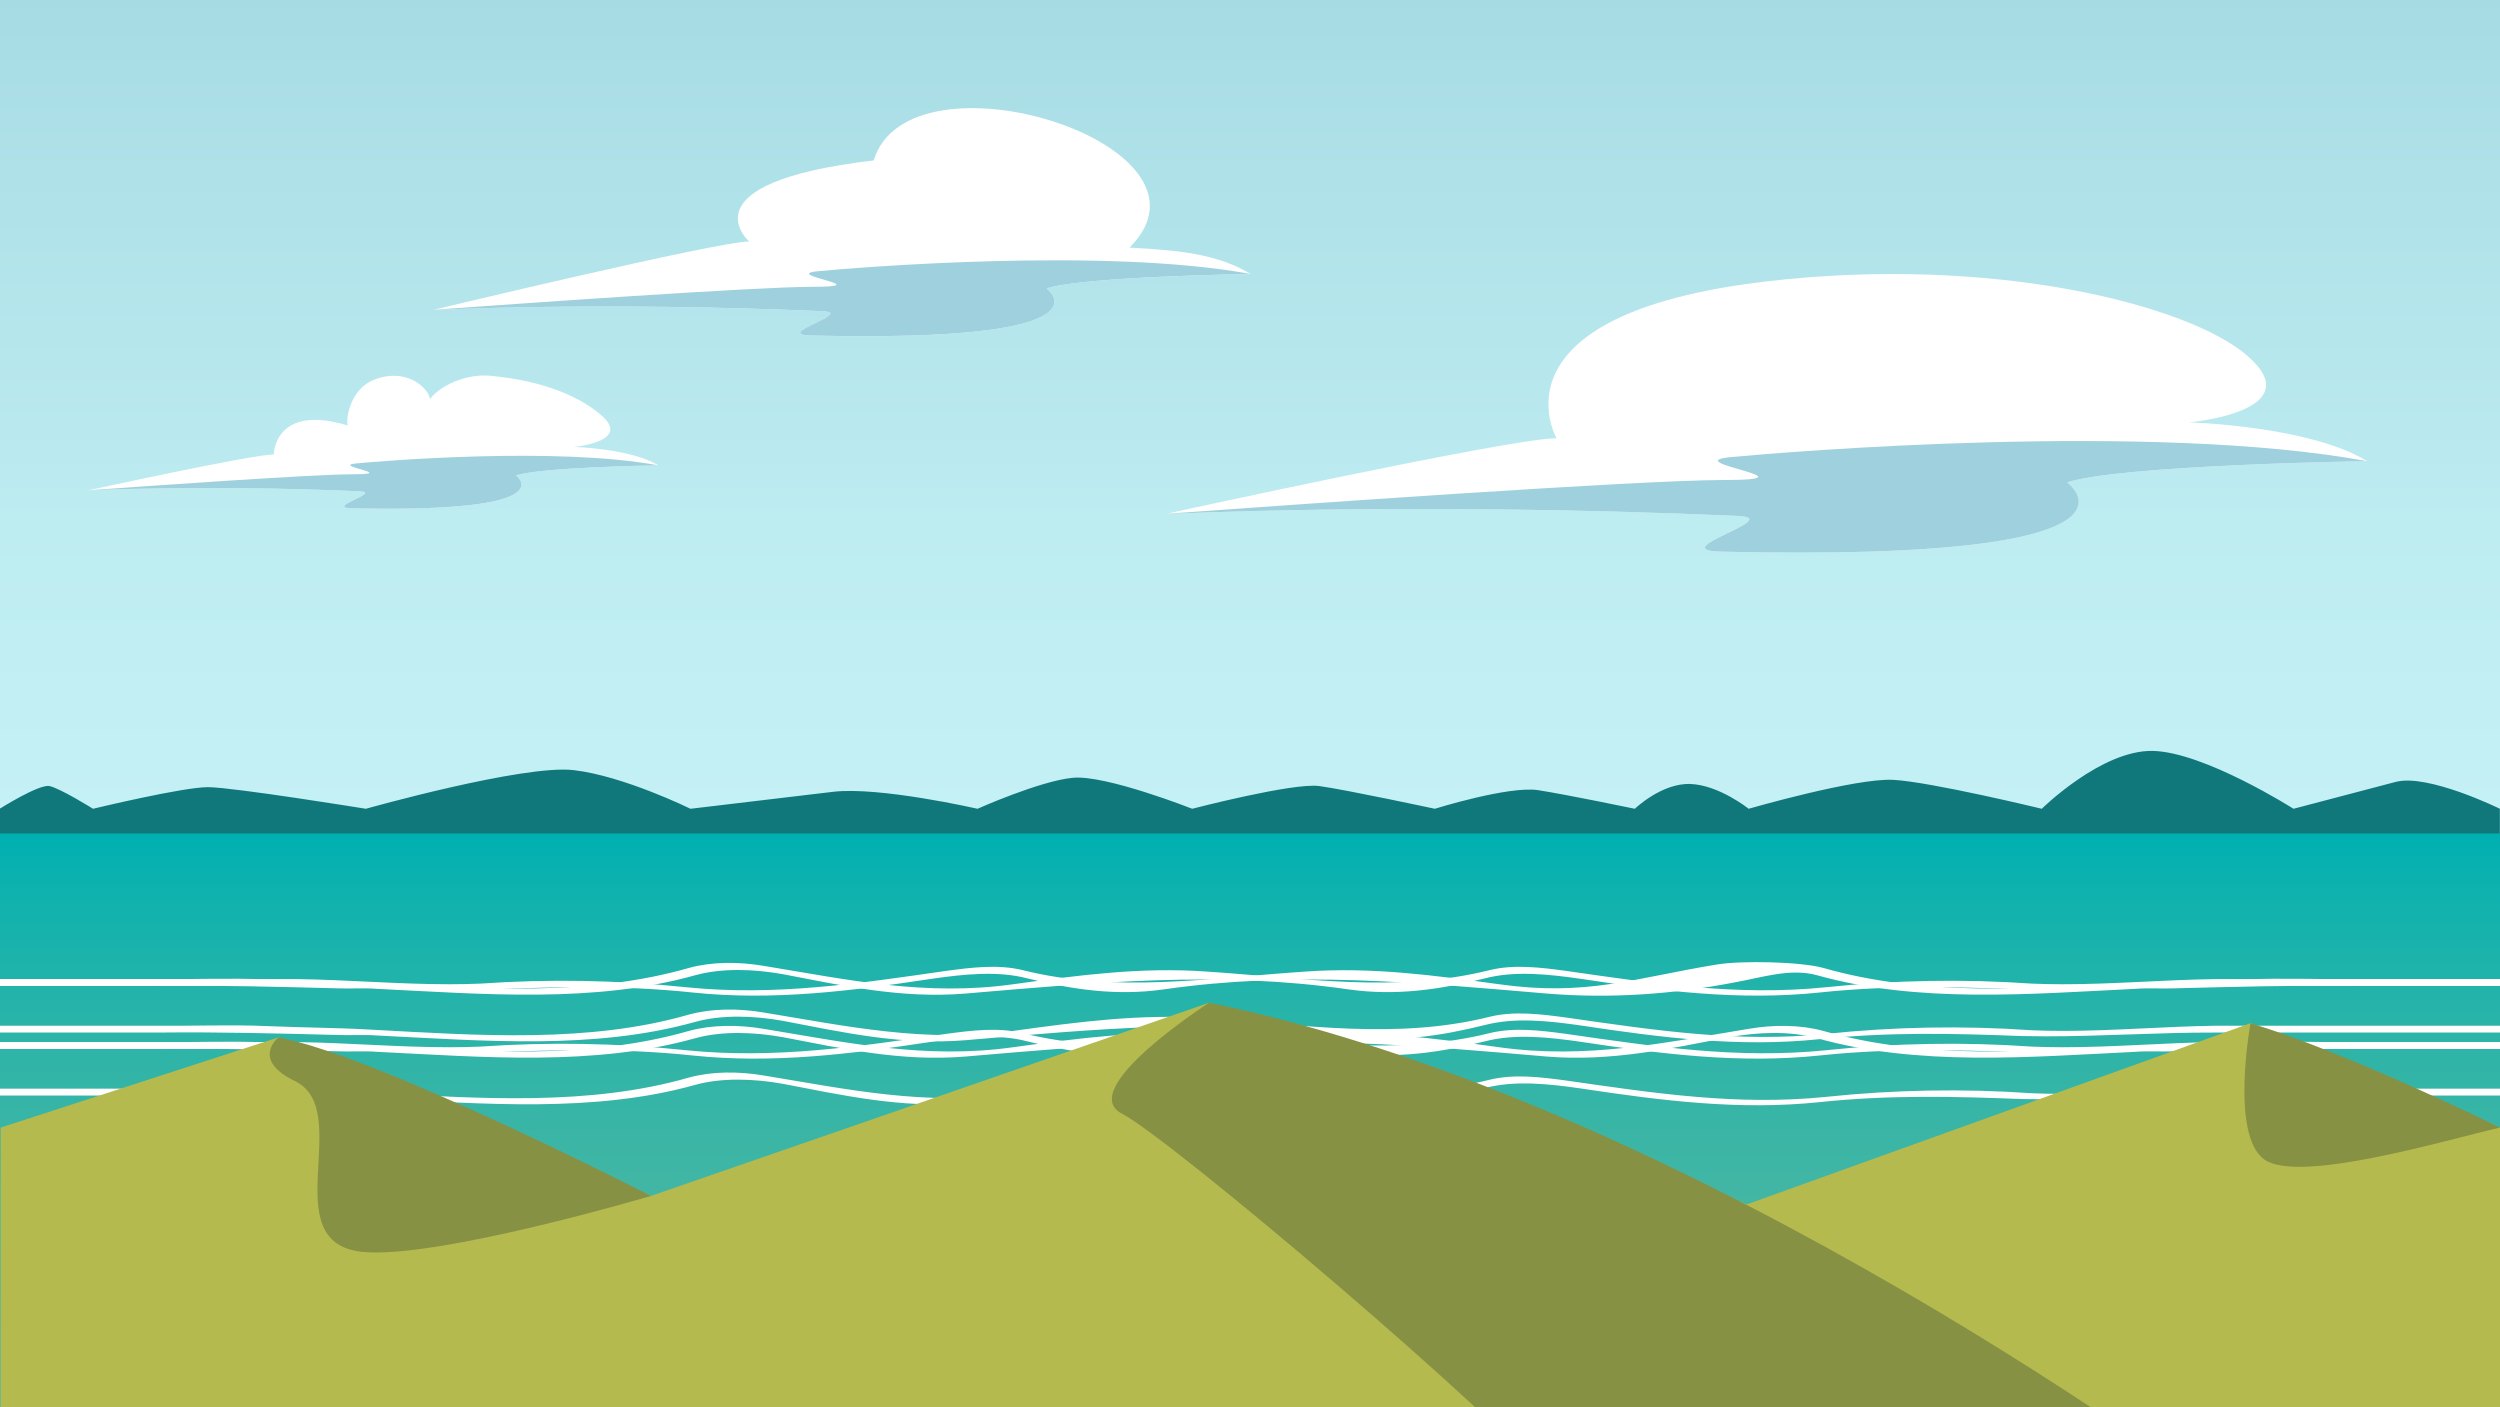
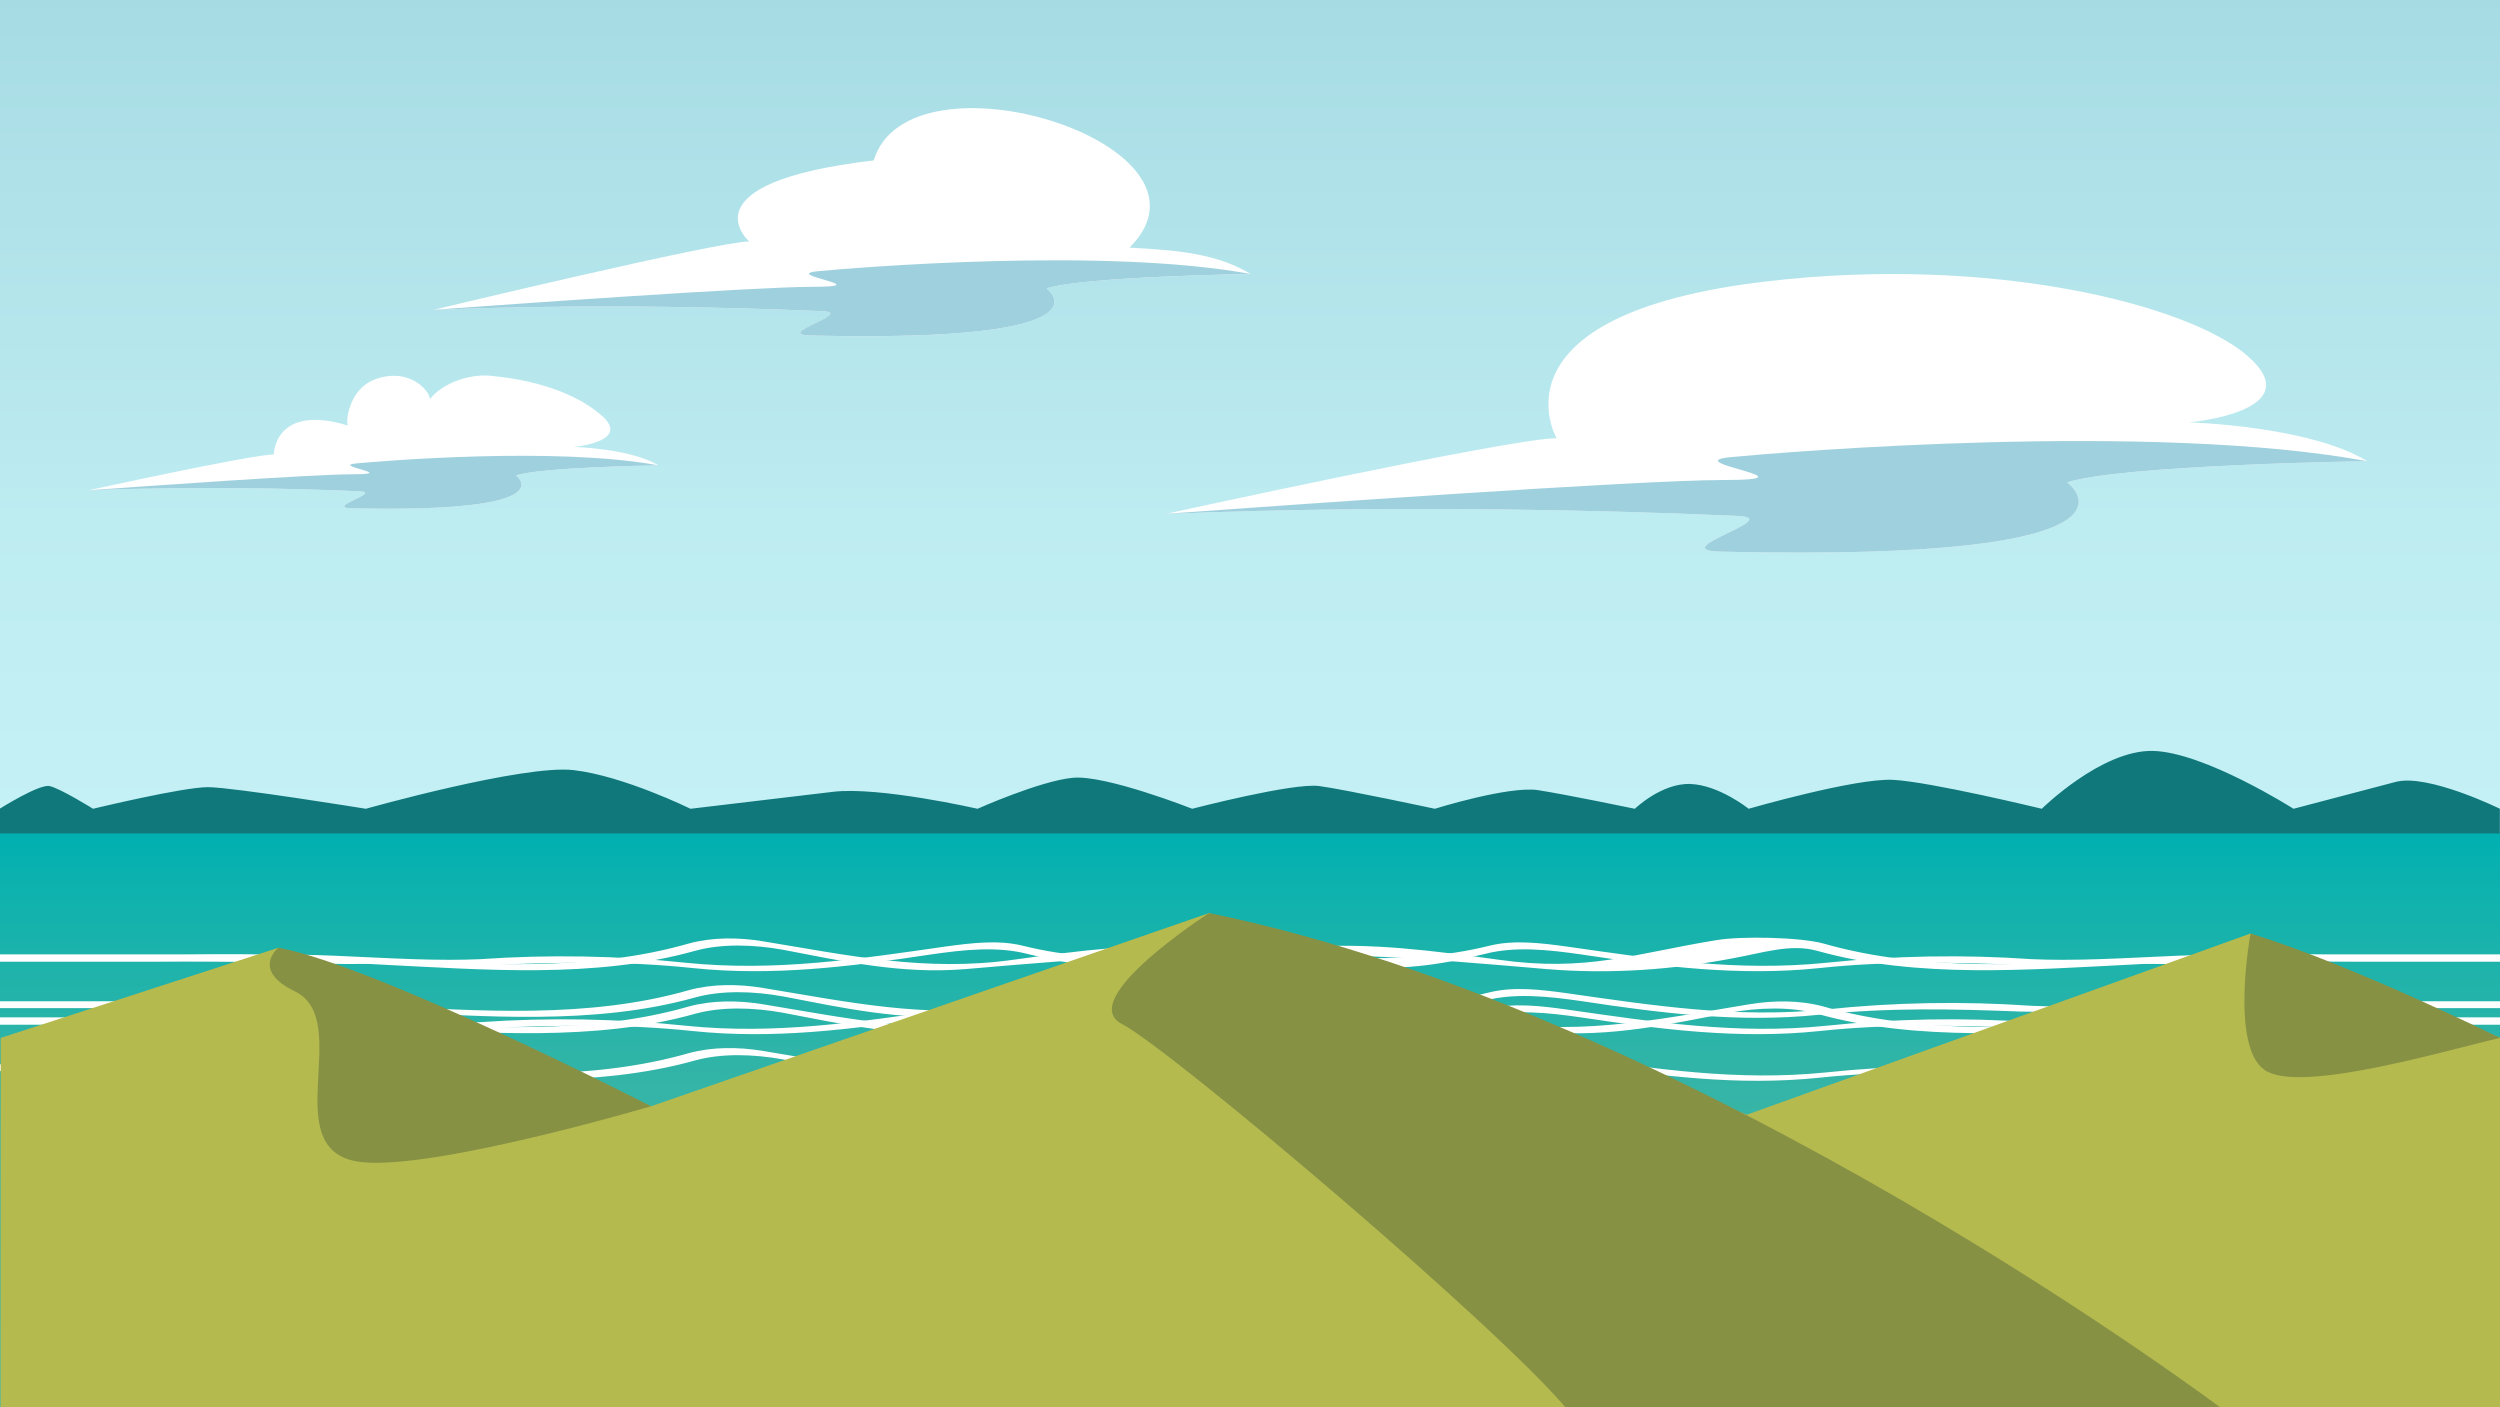
<svg xmlns="http://www.w3.org/2000/svg" width="1920" height="1080" viewBox="0 0 1920 1080">
  <defs>
    <linearGradient id="a" x1="957.099" y1="1130.553" x2="957.099" y2="-91.426" gradientUnits="userSpaceOnUse">
      <stop offset="0" stop-color="#cdf7fa" />
      <stop offset="0.298" stop-color="#c9f4f8" />
      <stop offset="0.597" stop-color="#bdecf1" />
      <stop offset="0.894" stop-color="#a9dde5" />
      <stop offset="1" stop-color="#a0d7e0" />
    </linearGradient>
    <linearGradient id="b" data-name="Unbenannter Verlauf 154" x1="957.099" y1="1130.553" x2="957.099" y2="640.097" gradientUnits="userSpaceOnUse">
      <stop offset="0" stop-color="#52b8a1" />
      <stop offset="0.221" stop-color="#4eb8a2" />
      <stop offset="0.442" stop-color="#42b6a4" />
      <stop offset="0.663" stop-color="#2eb4a8" />
      <stop offset="0.884" stop-color="#12b2ad" />
      <stop offset="1" stop-color="#00b0b1" />
    </linearGradient>
  </defs>
  <rect x="-28.68" y="-91.426" width="1971.558" height="1221.979" fill="url(#a)" />
  <path d="M1919.9,621.134s-55.19-27.152-80.006-20.629l-78.477,20.629s-68.783-43.707-108.2-44.431-85.136,44.431-85.136,44.431-85.307-20.7-114.144-22.216-110.978,22.216-110.978,22.216-22.717-18.249-44.8-19.042-42.6,19.042-42.6,19.042-51.8-10.779-74.211-14.282-79.4,14.282-79.4,14.282-68.7-14.746-88.782-17.455-97.543,17.455-97.543,17.455-66.381-26.183-91.654-23.8-73.206,23.8-73.206,23.8S675.311,603.886,639.8,608.11L530.281,621.134s-51.325-25.253-89.764-29.685S281,621.134,281,621.134s-102.029-16.527-121.246-16.6-88.3,16.6-88.3,16.6-25.5-15.869-33.5-17.455S-.255,621.134-.255,621.134v496.939H1919.9Z" fill="#10787b" />
  <rect x="-28.68" y="640.097" width="1971.558" height="490.457" fill="url(#b)" />
  <g>
    <path d="M1334.728,396.227c-255.006-11.131-440.34-1.356-440.34-1.356s265.966-58.308,301.082-58.308c0,0-55.135-95.052,161.077-120.433,173.287-20.342,323.68,17.633,369.259,56.957,49.871,43.026-44.559,51.272-44.559,51.272s92.7,2.713,136.736,29.832c0,0-188.019,2.712-230.414,16.272,0,0,84.193,61.347-266.045,53.21C1277.229,422.645,1371.648,397.839,1334.728,396.227Z" fill="#fff" />
    <path d="M1587.569,370.463c42-13.433,226.913-16.22,230.36-16.271-165.544-30.59-447.481-7.03-488.443-3.155-43,4.068,70.159,17.628-6.79,17.628-63.444,0-334.078,19.2-427.115,25.944l-1.193.262s185.334-9.775,440.34,1.356c36.92,1.612-57.5,26.418-13.2,27.446C1671.762,431.81,1587.569,370.463,1587.569,370.463Z" fill="#9fd0de" />
  </g>
  <g>
    <path d="M631.786,239.027c-173.447-7.571-299.5-.922-299.5-.922s219.19-52.668,243.075-52.668c0,0-51.426-44.978,95.634-62.241,27.194-89.612,276.018-12.22,196.487,66.949,23.882,1.806,63.049,1.845,93,20.291,0,0-127.884,1.844-156.72,11.067,0,0,57.265,41.726-180.954,36.192C592.677,257,656.9,240.124,631.786,239.027Z" fill="#fff" />
    <path d="M803.76,221.5c28.567-9.137,154.338-11.032,156.683-11.067-112.6-20.807-304.362-4.782-332.222-2.146-29.248,2.767,47.72,11.99-4.619,11.99-43.152,0-227.228,13.062-290.509,17.647l-.812.178s126.058-6.649,299.5.922c25.112,1.1-39.109,17.968-8.98,18.668C861.025,263.229,803.76,221.5,803.76,221.5Z" fill="#9fd0de" />
  </g>
  <g>
    <path d="M276.315,377.318c-120.963-5.28-208.877-.643-208.877-.643s126.162-27.658,142.82-27.658c0,0,.416-39.345,56.843-22.237-1.7-4.073,1.447-27.39,19.563-34.891,23.947-9.915,41.624,4.749,43.663,14.525,7.478-10.184,27.545-19.561,46.23-17.826,45.195,4.2,71.256,18.23,85.267,30.318,23.656,20.41-21.136,24.322-21.136,24.322s43.97,1.287,64.861,14.151c0,0-89.188,1.286-109.3,7.718,0,0,39.938,29.1-126.2,25.241C249.04,389.85,293.828,378.083,276.315,377.318Z" fill="#fff" />
    <path d="M396.25,365.1c19.924-6.372,107.637-7.694,109.273-7.718-78.526-14.511-212.265-3.335-231.694-1.5-20.4,1.93,33.28,8.362-3.222,8.362-30.094,0-158.47,9.11-202.6,12.307l-.566.124s87.914-4.637,208.877.643c17.513.765-27.275,12.532-6.263,13.02C436.188,394.2,396.25,365.1,396.25,365.1Z" fill="#9fd0de" />
  </g>
  <g>
    <g>
-       <path d="M1950.485,757.18H1808.076c-46.152-.549-91.7.658-137.931,1.865-10.2.4-20.4-.4-30.593.4-81.582,4.023-166.563,11.265-244.066-10.459-20.4-5.633-41.7,1.639-64.132,5.662-46.229,8.85-94.272,12.44-143.221,8.416-99.938-8.447-193.757-17.7-294.374-3.216-36.712,5.23-70.7,0-104.7-8.448-23.115-6.035-48.949-3.219-74.1.4-61.186,9.254-121.013,16.9-182.879,10.461-53.028-5.633-103.337-4.426-154.994-2.409q-9.323.217-18.623.22c-43.431.041-86.9-3.022-130.667-2.9H-21.073v-5.25H223.385c1.646.007,3.174.013,4.753.022,39.133.547,78.231,3.991,117.323,3.96,7.819-.007,15.637-.152,23.456-.486a909.432,909.432,0,0,1,158.4,2.814c67.985,6.84,131.211-2.817,198.515-12.471,20.4-2.817,40.791-5.229,59.147-.8,72.064,18.1,144.128,6.035,217.551,1.207,50.309-3.621,98.578,2.817,148.207,9.655,67.985,9.655,103.564-4.567,167.469-15.025,19.036-3.22,64.359-2.274,82.035,2.554,76.823,22.126,161.124,16.092,242.706,11.667,27.194-1.61,54.388-1.61,81.582-2.817,27.874-1.206,55.747,0,83.543-.275h142.409Z" fill="#fff" />
-       <path d="M-21.073,757.18H121.336c46.152-.549,91.7.658,137.931,1.865,10.2.4,20.395-.4,30.593.4,81.582,4.023,166.563,11.265,244.066-10.459,20.395-5.633,44.869-4.828,67.3-.805,46.23,8.85,91.1,18.907,140.049,14.883,99.938-8.447,193.757-17.7,294.374-3.216,36.712,5.23,70.7,0,104.7-8.448,23.114-6.035,48.949-3.219,74.1.4,61.186,9.254,121.013,16.9,182.879,10.461,53.028-5.633,103.337-4.426,154.993-2.409q9.324.217,18.624.22c43.43.041,86.9-3.022,130.667-2.9h248.869v-5.25H1706.028c-1.647.007-3.175.013-4.754.022-39.133.547-78.231,3.991-117.324,3.96-7.818-.007-15.636-.152-23.455-.486a909.432,909.432,0,0,0-158.4,2.814c-67.985,6.84-131.211-2.817-198.516-12.471-20.395-2.817-40.79-5.229-59.146-.8-72.064,18.1-144.128,6.035-217.552,1.207-50.308-3.621-98.577,2.817-148.206,9.655-67.985,9.655-128.492-3.621-192.4-14.079-19.036-3.22-39.431-3.22-57.107,1.608-76.823,22.126-161.124,16.092-242.706,11.667-27.194-1.61-54.388-1.61-81.582-2.817-27.874-1.206-55.747,0-83.543-.275H-21.073Z" fill="#fff" />
-       <path d="M-21.073,793.007H121.336c46.152-.55,91.7.658,137.931,1.865,10.2.4,20.395-.4,30.593.4,81.582,4.023,166.563,11.263,244.066-10.46,20.395-5.633,44.869-4.829,67.3-.805,46.23,8.85,91.1,18.908,140.049,14.884,99.938-8.448,193.757-17.7,294.374-3.218,36.712,5.231,70.7,0,104.7-8.447,23.114-6.035,48.949-3.219,74.1.4,61.186,9.255,121.013,16.9,182.879,10.462,53.028-5.634,103.337-4.426,154.993-2.409q9.324.217,18.624.22c43.43.041,86.9-3.023,130.667-2.9h248.869v-5.25H1706.028c-1.647.007-3.175.012-4.754.021-39.133.547-78.231,3.992-117.324,3.961-7.818-.007-15.636-.153-23.455-.487a909.433,909.433,0,0,0-158.4,2.815c-67.985,6.84-131.211-2.816-198.516-12.471-20.395-2.817-40.79-5.229-59.146-.8-72.064,18.1-144.128,6.036-217.552,1.207-50.308-3.621-98.577,2.817-148.206,9.655-67.985,9.655-128.492-3.621-192.4-14.079-19.036-3.22-39.431-3.22-57.107,1.608-76.823,22.126-161.124,16.093-242.706,11.666-27.194-1.609-54.388-1.609-81.582-2.816-27.874-1.205-55.747,0-83.543-.275H-21.073Z" fill="#fff" />
+       <path d="M1950.485,738.4H1808.076c-46.152-.549-91.7.658-137.931,1.865-10.2.4-20.4-.4-30.593.4-81.582,4.023-166.563,11.264-244.066-10.459-20.4-5.634-41.7,1.638-64.132,5.662-46.229,8.849-94.272,12.44-143.221,8.416-99.938-8.448-193.757-17.7-294.374-3.217-36.712,5.23-70.7,0-104.7-8.448-23.115-6.035-48.949-3.219-74.1.4-61.186,9.254-121.013,16.9-182.879,10.461-53.028-5.633-103.337-4.426-154.994-2.409q-9.323.219-18.623.22c-43.431.041-86.9-3.022-130.667-2.895H-21.073v-5.25H223.385c1.646.008,3.174.013,4.753.022,39.133.547,78.231,3.991,117.323,3.96,7.819-.007,15.637-.152,23.456-.486a909.335,909.335,0,0,1,158.4,2.815c67.985,6.839,131.211-2.817,198.515-12.471,20.4-2.817,40.791-5.229,59.147-.8,72.064,18.1,144.128,6.035,217.551,1.206,50.309-3.62,98.578,2.818,148.207,9.655,67.985,9.655,103.564-4.567,167.469-15.025,19.036-3.22,64.359-2.274,82.035,2.554,76.823,22.126,161.124,16.093,242.706,11.667,27.194-1.609,54.388-1.609,81.582-2.817,27.874-1.205,55.747,0,83.543-.275h142.409Z" fill="#fff" />
+       <path d="M-21.073,738.4H121.336c46.152-.549,91.7.658,137.931,1.865,10.2.4,20.395-.4,30.593.4,81.582,4.023,166.563,11.264,244.066-10.459,20.395-5.634,44.869-4.829,67.3-.806,46.23,8.85,91.1,18.908,140.049,14.884,99.938-8.448,193.757-17.7,294.374-3.217,36.712,5.23,70.7,0,104.7-8.448,23.114-6.035,48.949-3.219,74.1.4,61.186,9.254,121.013,16.9,182.879,10.461,53.028-5.633,103.337-4.426,154.993-2.409q9.324.219,18.624.22c43.43.041,86.9-3.022,130.667-2.895h248.869v-5.25H1706.028c-1.647.008-3.175.013-4.754.022-39.133.547-78.231,3.991-117.324,3.96-7.818-.007-15.636-.152-23.455-.486a909.335,909.335,0,0,0-158.4,2.815c-67.985,6.839-131.211-2.817-198.516-12.471-20.395-2.817-40.79-5.229-59.146-.8-72.064,18.1-144.128,6.035-217.552,1.206-50.308-3.62-98.577,2.818-148.206,9.655-67.985,9.655-128.492-3.621-192.4-14.079-19.036-3.22-39.431-3.22-57.107,1.608-76.823,22.126-161.124,16.093-242.706,11.667-27.194-1.609-54.388-1.609-81.582-2.817-27.874-1.205-55.747,0-83.543-.275H-21.073Z" fill="#fff" />
+       <path d="M-21.073,774.225H121.336c46.152-.55,91.7.658,137.931,1.864,10.2.4,20.395-.4,30.593.4,81.582,4.023,166.563,11.264,244.066-10.46,20.395-5.633,44.869-4.828,67.3-.8,46.23,8.849,91.1,18.907,140.049,14.883,99.938-8.447,193.757-17.7,294.374-3.217,36.712,5.23,70.7,0,104.7-8.448,23.114-6.035,48.949-3.218,74.1.4,61.186,9.254,121.013,16.9,182.879,10.461,53.028-5.633,103.337-4.425,154.993-2.409q9.324.217,18.624.221c43.43.04,86.9-3.023,130.667-2.895h248.869v-5.25H1706.028c-1.647.007-3.175.012-4.754.02-39.133.548-78.231,3.993-117.324,3.961-7.818-.007-15.636-.152-23.455-.486a909.432,909.432,0,0,0-158.4,2.814c-67.985,6.84-131.211-2.816-198.516-12.471-20.395-2.816-40.79-5.228-59.146-.8-72.064,18.1-144.128,6.035-217.552,1.207-50.308-3.622-98.577,2.816-148.206,9.655-67.985,9.654-128.492-3.622-192.4-14.079-19.036-3.221-39.431-3.221-57.107,1.607-76.823,22.126-161.124,16.093-242.706,11.666-27.194-1.609-54.388-1.609-81.582-2.816-27.874-1.205-55.747,0-83.543-.274H-21.073Z" fill="#fff" />
    </g>
    <g>
-       <path d="M1950.485,805.547H1808.076c-46.152-.55-91.7.657-137.931,1.865-10.2.4-20.4-.4-30.593.4-81.582,4.024-166.563,11.265-244.066-10.459-20.4-5.632-44.869-4.828-67.305-.8-46.229,8.85-91.1,18.906-140.048,14.883-99.938-8.448-193.757-17.7-294.374-3.217-36.712,5.231-70.7,0-104.7-8.447-23.115-6.036-48.949-3.219-74.1.4-61.186,9.254-121.013,16.9-182.879,10.461C479.052,805,428.743,806.2,377.086,808.222q-9.323.216-18.623.22c-43.431.04-86.9-3.023-130.667-2.895H-21.073V800.3H223.385c1.646.006,3.174.012,4.753.021,39.133.547,78.231,3.992,117.324,3.96,7.818-.006,15.636-.152,23.455-.486a909.53,909.53,0,0,1,158.4,2.814c67.985,6.841,131.211-2.816,198.515-12.471,20.4-2.816,40.791-5.228,59.147-.8,72.064,18.1,144.128,6.035,217.551,1.207,50.309-3.621,98.578,2.816,148.207,9.655,67.985,9.654,128.491-3.622,192.4-14.079,19.036-3.221,39.431-3.221,57.107,1.608,76.823,22.125,161.124,16.091,242.706,11.666,27.194-1.61,54.388-1.61,81.582-2.817,27.874-1.205,55.747,0,83.543-.274h142.409Z" fill="#fff" />
-       <path d="M-21.073,805.547H121.336c46.152-.55,91.7.657,137.931,1.865,10.2.4,20.395-.4,30.593.4,81.582,4.024,166.563,11.265,244.066-10.459,20.395-5.632,44.869-4.828,67.3-.8,46.23,8.85,91.1,18.906,140.049,14.883,99.938-8.448,193.757-17.7,294.374-3.217,36.712,5.231,70.7,0,104.7-8.447,23.114-6.036,48.949-3.219,74.1.4,61.186,9.254,121.013,16.9,182.879,10.461,53.028-5.633,103.337-4.426,154.993-2.408q9.324.216,18.624.22c43.43.04,86.9-3.023,130.667-2.895h248.869V800.3H1706.028c-1.647.006-3.175.012-4.754.021-39.133.547-78.231,3.992-117.324,3.96-7.818-.006-15.636-.152-23.455-.486a909.53,909.53,0,0,0-158.4,2.814c-67.985,6.841-131.211-2.816-198.516-12.471-20.395-2.816-40.79-5.228-59.146-.8-72.064,18.1-144.128,6.035-217.552,1.207-50.308-3.621-98.577,2.816-148.206,9.655-67.985,9.654-128.492-3.622-192.4-14.079-19.036-3.221-39.431-3.221-57.107,1.608-76.823,22.125-161.124,16.091-242.706,11.666-27.194-1.61-54.388-1.61-81.582-2.817-27.874-1.205-55.747,0-83.543-.274H-21.073Z" fill="#fff" />
-       <path d="M-21.073,841.373H121.336c46.152-.549,91.7.658,137.931,1.865,10.2.4,20.395-.4,30.593.4,81.582,4.024,166.563,11.264,244.066-10.46,20.395-5.633,44.869-4.828,67.3-.805,46.23,8.851,91.1,18.908,140.049,14.884,99.938-8.448,193.757-17.7,294.374-3.217,36.712,5.231,70.7,0,104.7-8.448,23.114-6.035,48.949-3.219,74.1.4,61.186,9.254,121.013,16.9,182.879,10.461,53.028-5.633,103.337-4.426,154.993-2.409q9.324.217,18.624.22c43.43.041,86.9-3.022,130.667-2.895h248.869v-5.25H1706.028c-1.647.008-3.175.013-4.754.022-39.133.547-78.231,3.992-117.324,3.96-7.818-.007-15.636-.152-23.455-.486a909.335,909.335,0,0,0-158.4,2.815c-67.985,6.84-131.211-2.817-198.516-12.471-20.395-2.817-40.79-5.23-59.146-.806-72.064,18.1-144.128,6.036-217.552,1.207-50.308-3.62-98.577,2.817-148.206,9.655-67.985,9.655-128.492-3.62-192.4-14.079-19.036-3.22-39.431-3.22-57.107,1.608-76.823,22.126-161.124,16.093-242.706,11.667-27.194-1.61-54.388-1.61-81.582-2.816-27.874-1.206-55.747,0-83.543-.276H-21.073Z" fill="#fff" />
+       <path d="M1950.485,786.764H1808.076c-46.152-.549-91.7.657-137.931,1.865-10.2.4-20.4-.4-30.593.4-81.582,4.024-166.563,11.264-244.066-10.459-20.4-5.633-44.869-4.829-67.305-.8-46.229,8.85-91.1,18.907-140.048,14.884-99.938-8.448-193.757-17.7-294.374-3.218-36.712,5.231-70.7,0-104.7-8.447-23.115-6.036-48.949-3.219-74.1.4-61.186,9.254-121.013,16.9-182.879,10.462-53.028-5.633-103.337-4.427-154.994-2.409q-9.323.217-18.623.22c-43.431.04-86.9-3.023-130.667-2.895H-21.073v-5.25H223.385c1.646.007,3.174.012,4.753.021,39.133.547,78.231,3.992,117.324,3.96,7.818-.006,15.636-.152,23.455-.486a909.433,909.433,0,0,1,158.4,2.815c67.985,6.84,131.211-2.816,198.515-12.471,20.4-2.817,40.791-5.229,59.147-.8,72.064,18.1,144.128,6.036,217.551,1.207,50.309-3.621,98.578,2.817,148.207,9.655,67.985,9.654,128.491-3.621,192.4-14.079,19.036-3.22,39.431-3.22,57.107,1.608,76.823,22.125,161.124,16.092,242.706,11.666,27.194-1.609,54.388-1.609,81.582-2.816,27.874-1.205,55.747,0,83.543-.275h142.409Z" fill="#fff" />
+       <path d="M-21.073,786.764H121.336c46.152-.549,91.7.657,137.931,1.865,10.2.4,20.395-.4,30.593.4,81.582,4.024,166.563,11.264,244.066-10.459,20.395-5.633,44.869-4.829,67.3-.8,46.23,8.85,91.1,18.907,140.049,14.884,99.938-8.448,193.757-17.7,294.374-3.218,36.712,5.231,70.7,0,104.7-8.447,23.114-6.036,48.949-3.219,74.1.4,61.186,9.254,121.013,16.9,182.879,10.462,53.028-5.633,103.337-4.427,154.993-2.409q9.324.217,18.624.22c43.43.04,86.9-3.023,130.667-2.895h248.869v-5.25H1706.028c-1.647.007-3.175.012-4.754.021-39.133.547-78.231,3.992-117.324,3.96-7.818-.006-15.636-.152-23.455-.486a909.433,909.433,0,0,0-158.4,2.815c-67.985,6.84-131.211-2.816-198.516-12.471-20.395-2.817-40.79-5.229-59.146-.8-72.064,18.1-144.128,6.036-217.552,1.207-50.308-3.621-98.577,2.817-148.206,9.655-67.985,9.654-128.492-3.621-192.4-14.079-19.036-3.22-39.431-3.22-57.107,1.608-76.823,22.125-161.124,16.092-242.706,11.666C259.267,783,232.073,783,204.879,781.789c-27.874-1.205-55.747,0-83.543-.275H-21.073Z" fill="#fff" />
+       <path d="M-21.073,822.591H121.336c46.152-.549,91.7.658,137.931,1.864,10.2.4,20.395-.4,30.593.4,81.582,4.024,166.563,11.264,244.066-10.459,20.395-5.634,44.869-4.828,67.3-.8,46.23,8.85,91.1,18.907,140.049,14.884,99.938-8.448,193.757-17.7,294.374-3.217,36.712,5.23,70.7,0,104.7-8.448,23.114-6.036,48.949-3.219,74.1.4,61.186,9.254,121.013,16.9,182.879,10.461,53.028-5.632,103.337-4.425,154.993-2.409q9.324.219,18.624.221c43.43.04,86.9-3.023,130.667-2.895h248.869v-5.25H1706.028c-1.647.007-3.175.012-4.754.021-39.133.548-78.231,3.992-117.324,3.961-7.818-.008-15.636-.152-23.455-.487a909.335,909.335,0,0,0-158.4,2.815c-67.985,6.84-131.211-2.816-198.516-12.471-20.395-2.817-40.79-5.229-59.146-.8-72.064,18.1-144.128,6.035-217.552,1.207-50.308-3.621-98.577,2.817-148.206,9.655-67.985,9.655-128.492-3.621-192.4-14.079-19.036-3.221-39.431-3.221-57.107,1.607-76.823,22.127-161.124,16.093-242.706,11.667-27.194-1.609-54.388-1.609-81.582-2.816-27.874-1.206-55.747,0-83.543-.275H-21.073Z" fill="#fff" />
    </g>
  </g>
  <g>
    <g>
-       <polygon points="1920 1152.766 0.511 1152.766 0.511 865.992 213.787 796.731 500.003 918.468 928.614 770.089 1341.656 924.953 1728.4 785.805 1920 865.992 1920 1152.766" fill="#b5ba4f" />
-       <path d="M928.614,770.089s-103.508,66.423-66.83,85.291,292.08,234.823,343.039,297.386h504.413S1304.117,847.031,928.614,770.089Z" fill="#869144" />
+       <polygon points="1920 1083.896 0.511 1083.896 0.511 797.122 213.787 727.861 500.003 849.599 928.614 701.219 1341.656 856.084 1728.4 716.935 1920 797.122 1920 1083.896" fill="#b5ba4f" />
+       <path d="M928.614,701.219s-103.508,66.423-66.83,85.291,292.08,234.824,343.039,297.386h504.413S1304.117,778.162,928.614,701.219Z" fill="#869144" />
    </g>
-     <path d="M1728.4,785.805s-15.852,85.832,10.623,104.7S1878.638,875.489,1920,865.992C1920,865.992,1804.738,809,1728.4,785.805Z" fill="#869144" />
-     <path d="M213.787,796.731s-21.422,17.022,12.634,33.49c46.332,22.407-16.358,124.191,51.8,131.207C335.018,967.275,500,918.468,500,918.468S289.243,810.487,213.787,796.731Z" fill="#869144" />
+     <path d="M1728.4,716.935s-15.852,85.833,10.623,104.7S1878.638,806.62,1920,797.122C1920,797.122,1804.738,740.126,1728.4,716.935Z" fill="#869144" />
+     <path d="M213.787,727.861s-21.422,17.022,12.634,33.491c46.332,22.406-16.358,124.19,51.8,131.206C335.018,898.405,500,849.6,500,849.6S289.243,741.618,213.787,727.861Z" fill="#869144" />
  </g>
</svg>
